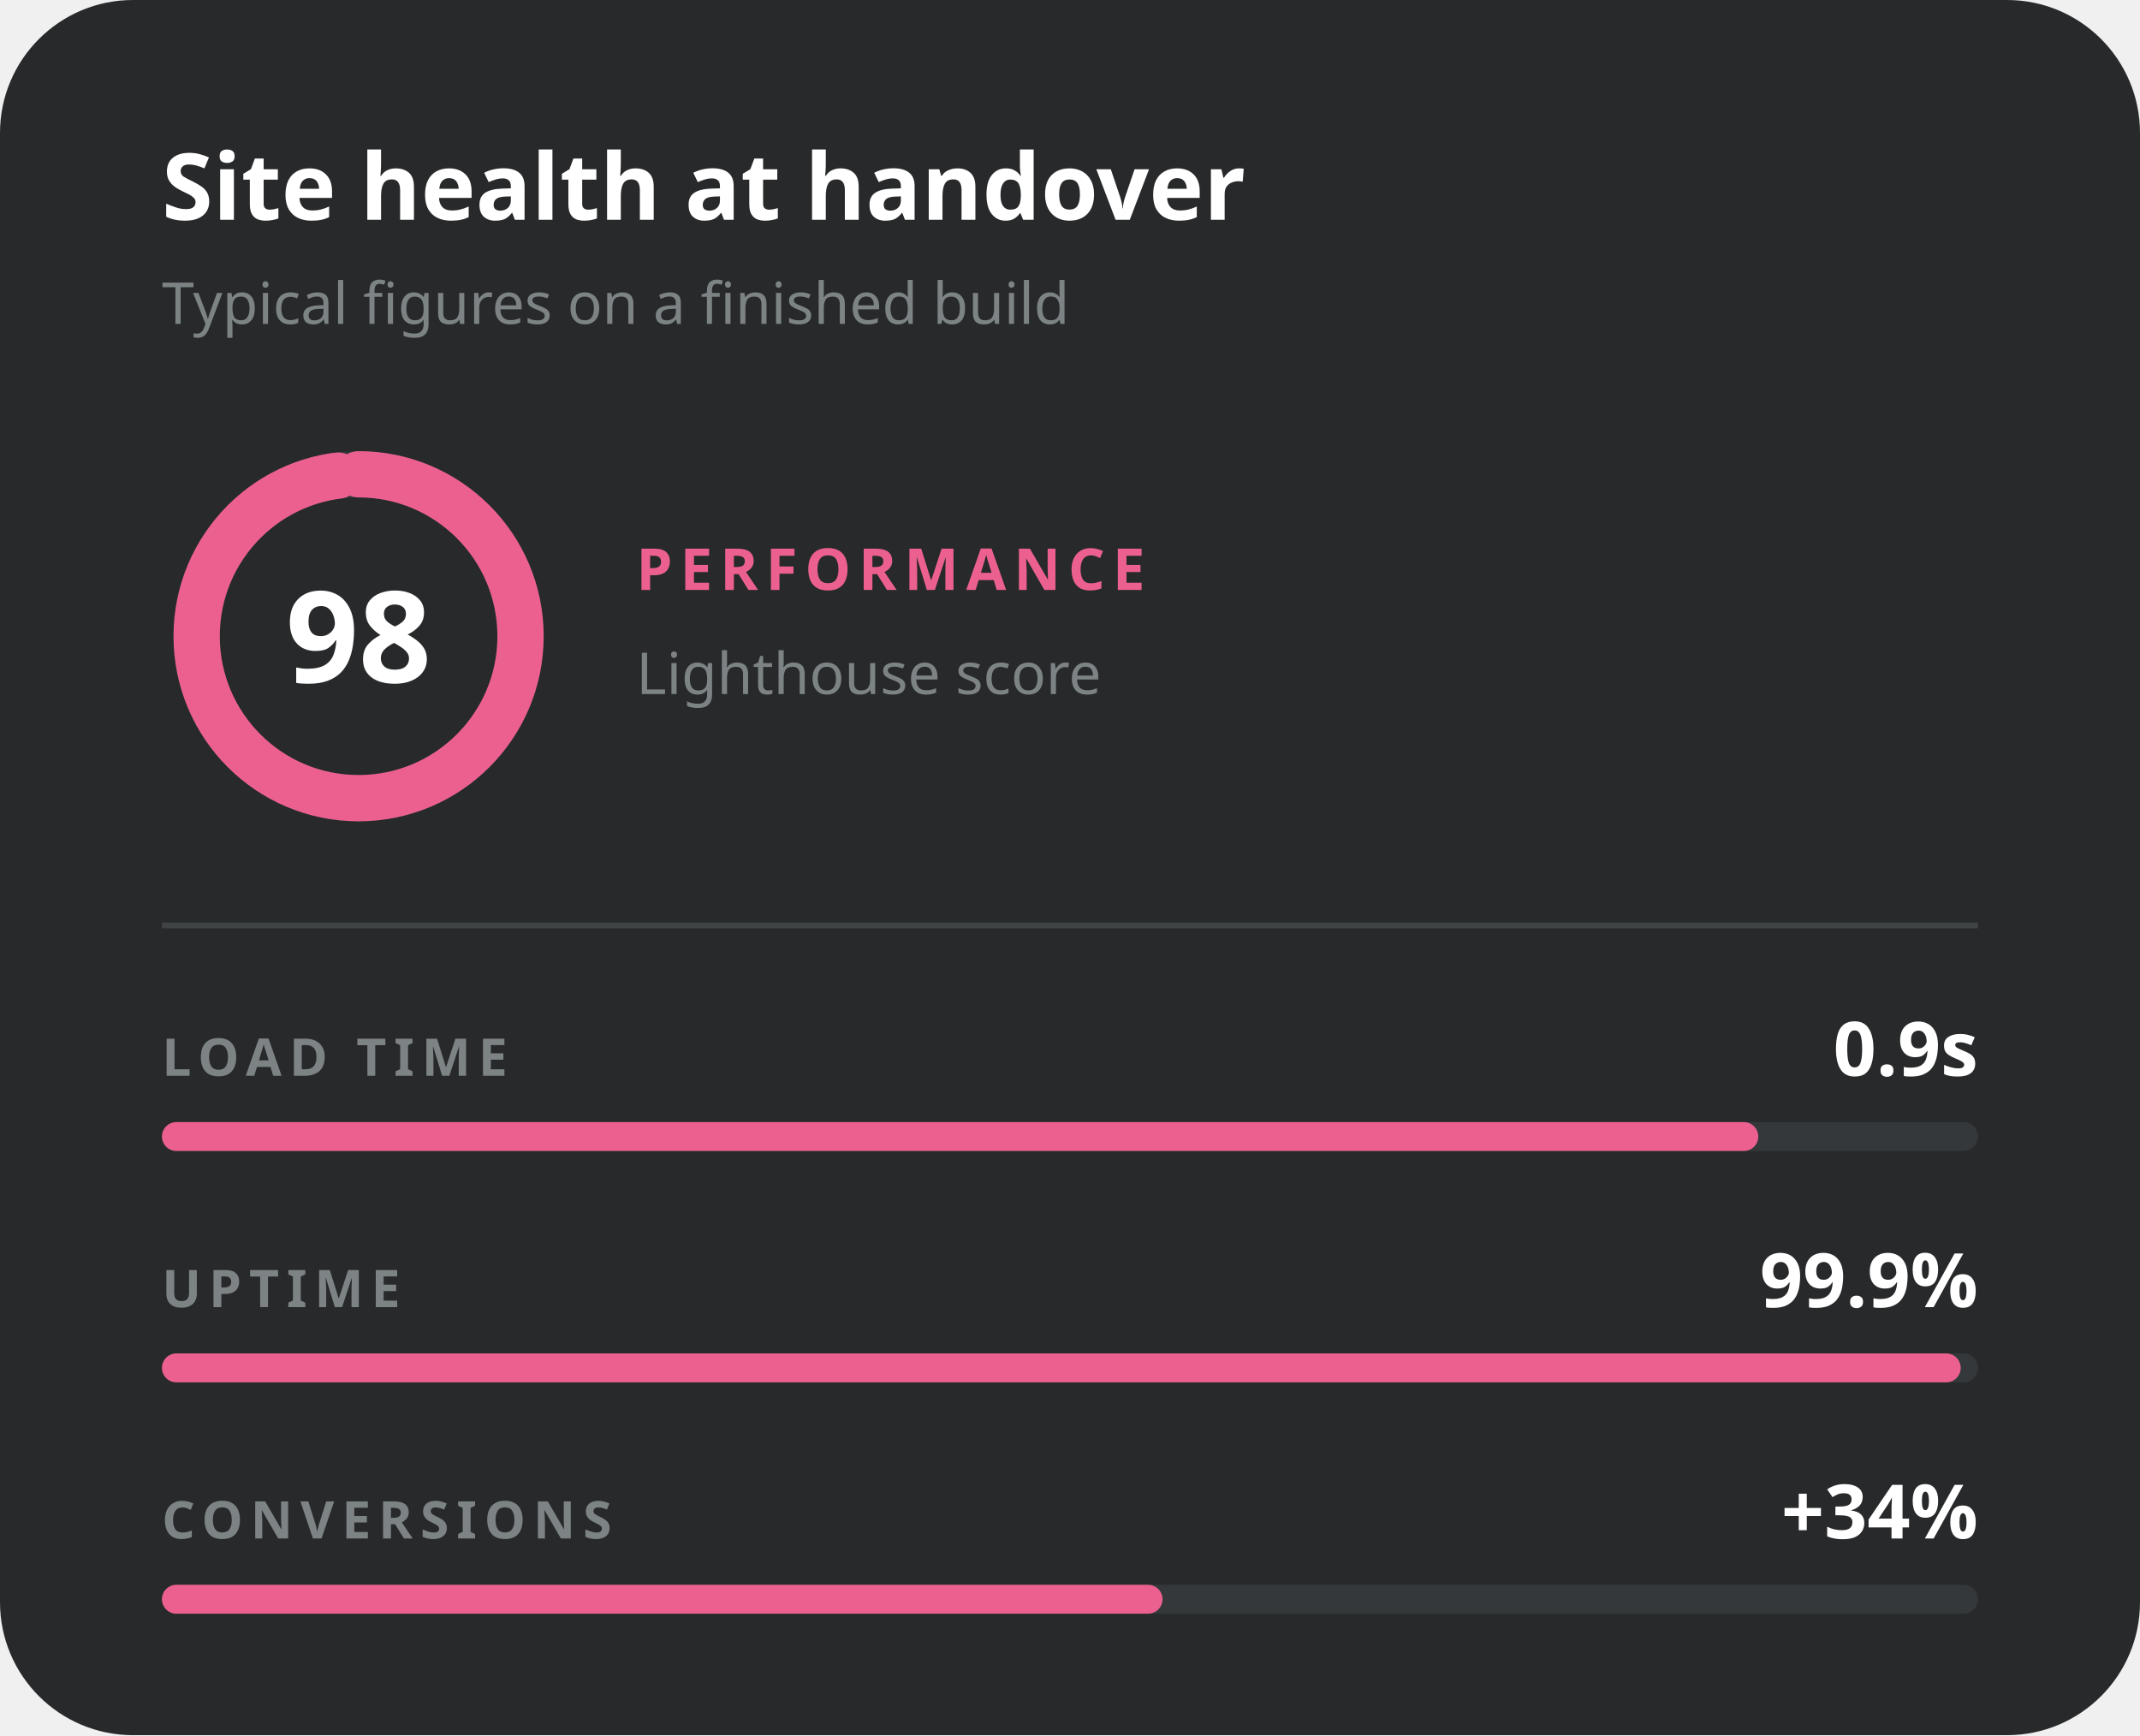
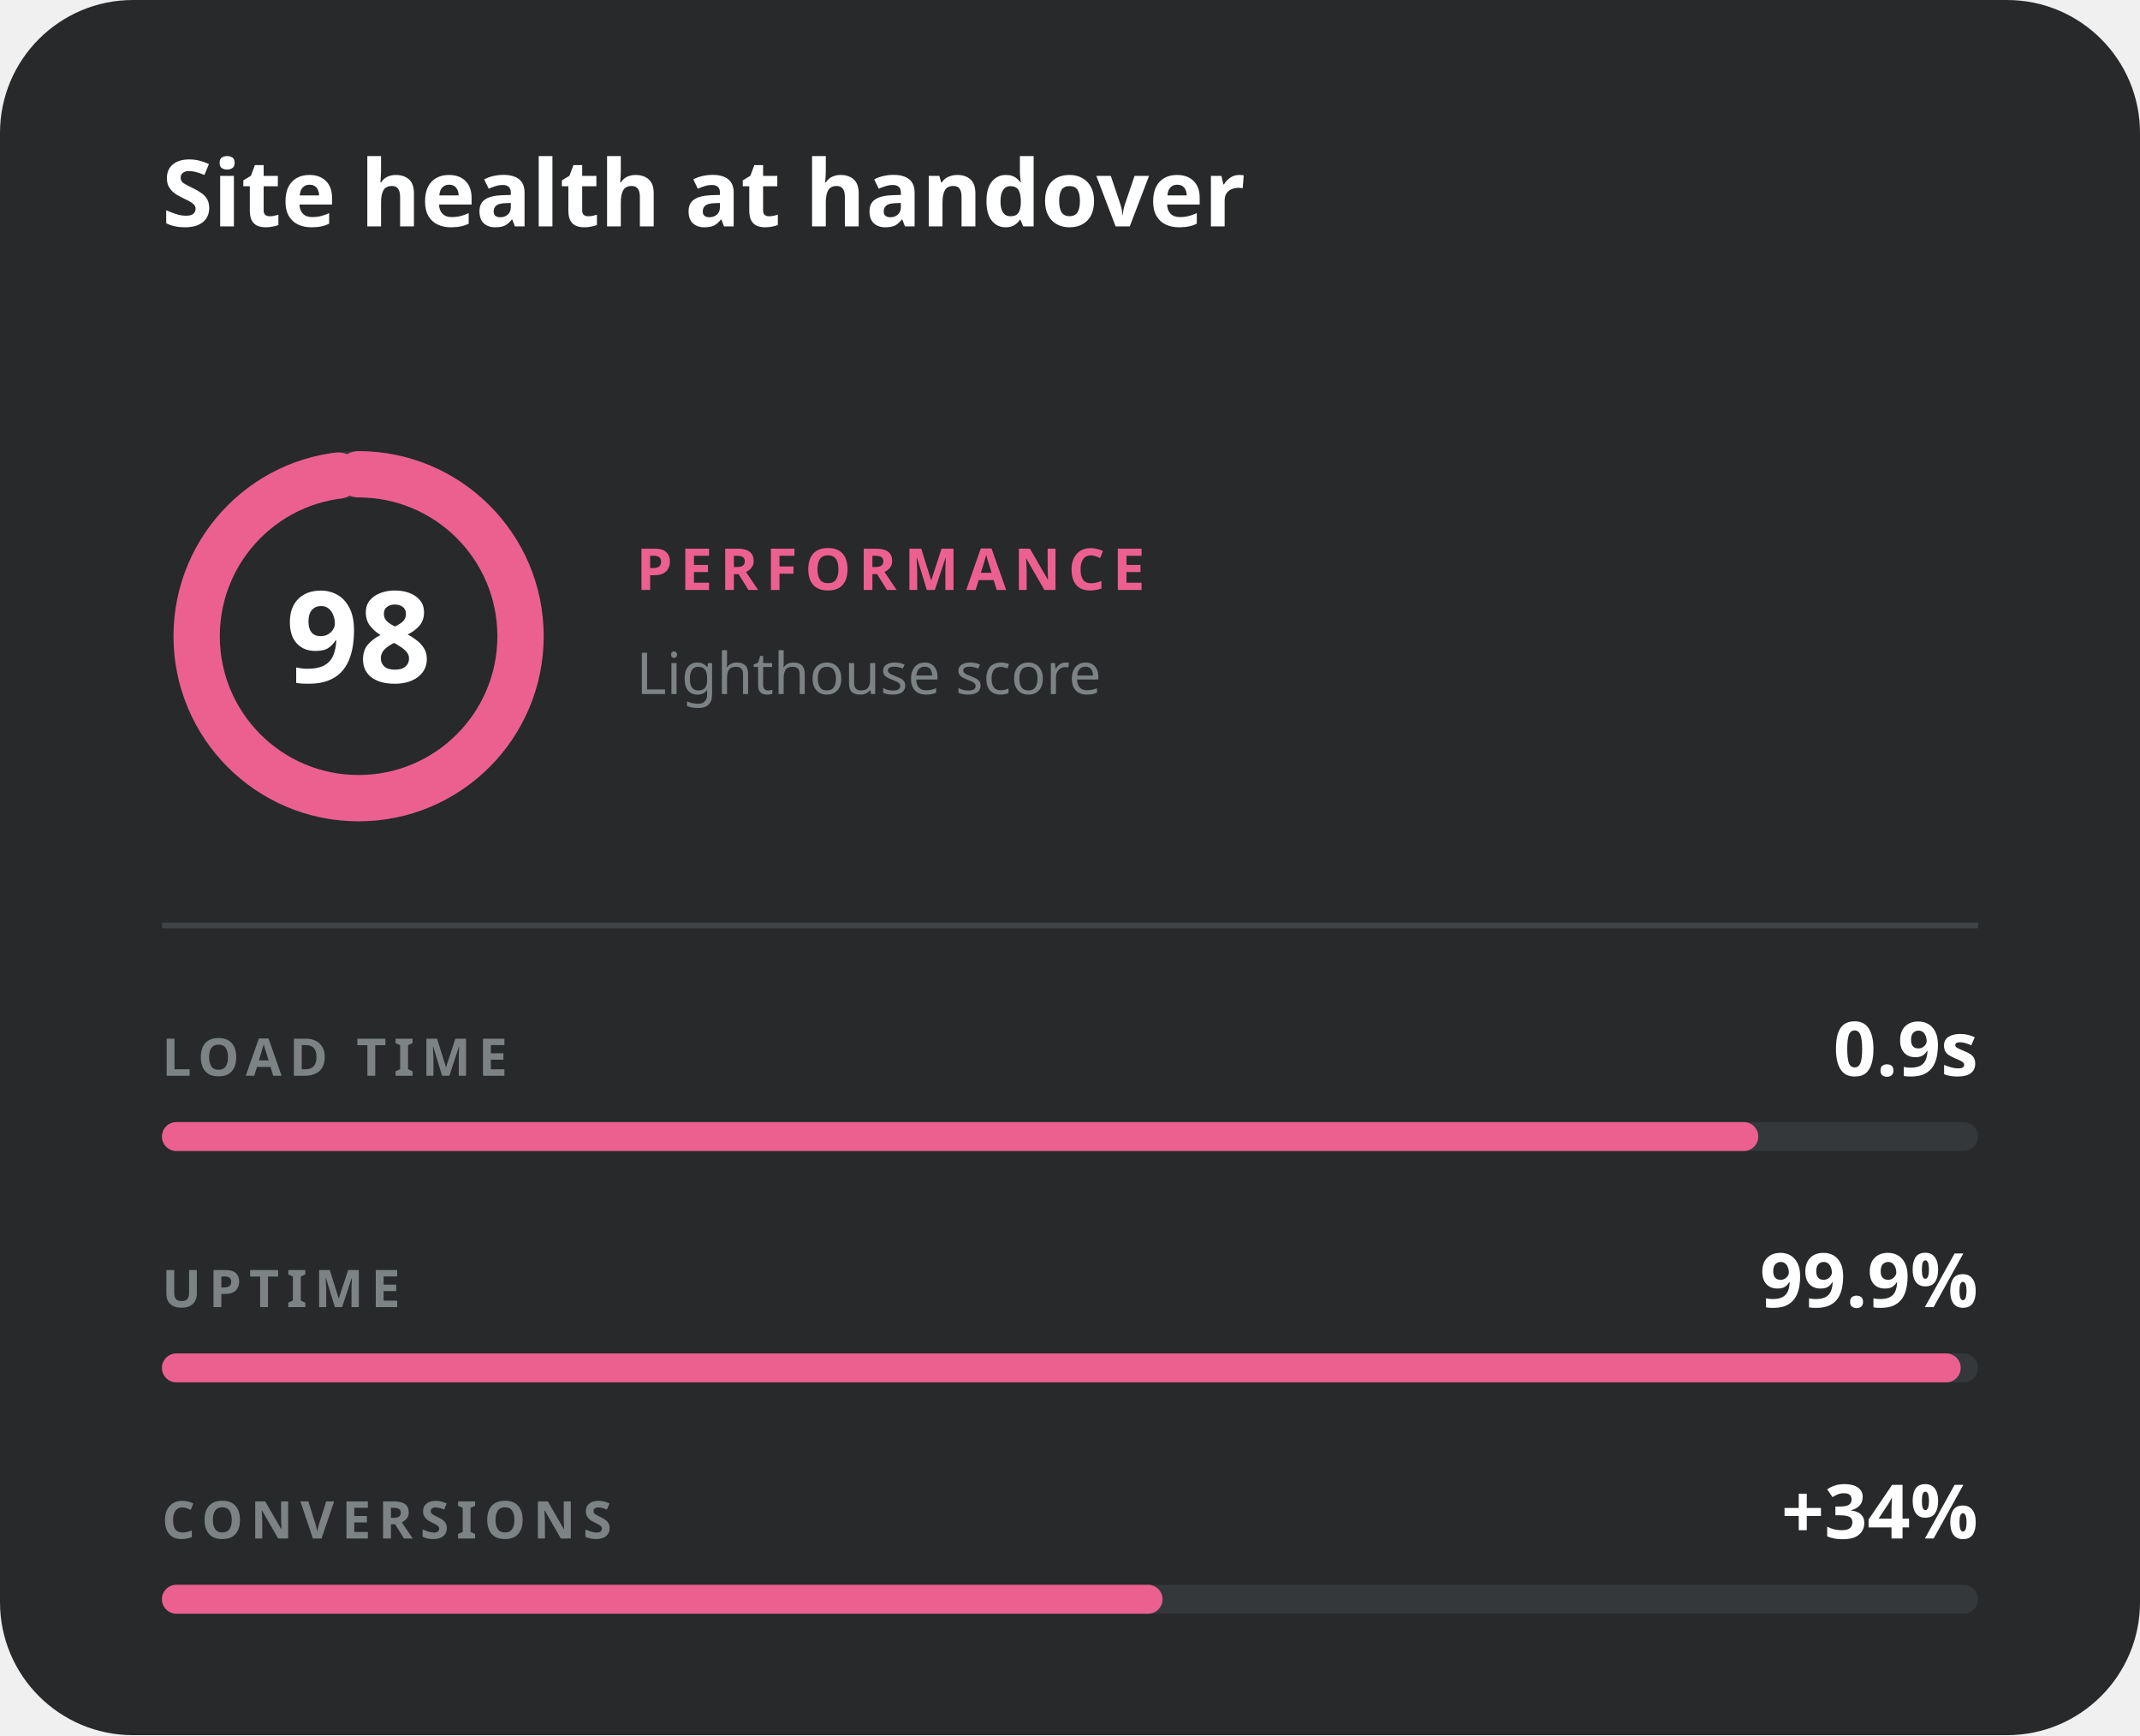
- <svg xmlns="http://www.w3.org/2000/svg" viewBox="0 0 370 300" width="370" height="300" role="img" aria-label="Illustrative site health figures at handover" font-family="Poppins, 'Century Gothic', Futura, 'Trebuchet MS', sans-serif">
-   <rect x="0" y="0" width="370" height="300" rx="23" fill="#27292a" />
-   <text x="28" y="38" fill="#ffffff" font-size="16" font-weight="700">Site health at handover</text>
-   <text x="28" y="56" fill="#7d8385" font-size="10">Typical figures on a finished build</text>
-   <circle cx="62" cy="110" r="28" fill="none" stroke="#34383a" stroke-width="8" />
-   <circle cx="62" cy="110" r="28" fill="none" stroke="#ec6090" stroke-width="8" stroke-linecap="round" stroke-dasharray="172.4 175.9" transform="rotate(-90 62 110)" />
-   <text x="62" y="118" font-size="22" font-weight="700" fill="#ffffff" text-anchor="middle">98</text>
-   <text x="110" y="102" font-size="10" font-weight="700" fill="#ec6090" letter-spacing="1.3">PERFORMANCE</text>
-   <text x="110" y="120" font-size="10" fill="#7d8385">Lighthouse score</text>
-   <line x1="28" y1="160" x2="342" y2="160" stroke="#3f4345" stroke-width="1" />
-   <text x="28" y="186" font-size="9" font-weight="600" fill="#7d8385" letter-spacing="1.3">LOAD TIME</text>
-   <text x="342" y="186" font-size="13" font-weight="700" fill="#ffffff" text-anchor="end">0.9s</text>
-   <rect x="28" y="194" width="314" height="5" rx="2.5" fill="#34383a" />
-   <rect x="28" y="194" width="276" height="5" rx="2.5" fill="#ec6090" />
-   <text x="28" y="226" font-size="9" font-weight="600" fill="#7d8385" letter-spacing="1.3">UPTIME</text>
-   <text x="342" y="226" font-size="13" font-weight="700" fill="#ffffff" text-anchor="end">99.9%</text>
-   <rect x="28" y="234" width="314" height="5" rx="2.5" fill="#34383a" />
-   <rect x="28" y="234" width="311" height="5" rx="2.5" fill="#ec6090" />
-   <text x="28" y="266" font-size="9" font-weight="600" fill="#7d8385" letter-spacing="1.3">CONVERSIONS</text>
-   <text x="342" y="266" font-size="13" font-weight="700" fill="#ffffff" text-anchor="end">+34%</text>
-   <rect x="28" y="274" width="314" height="5" rx="2.5" fill="#34383a" />
-   <rect x="28" y="274" width="173" height="5" rx="2.5" fill="#ec6090" />
+ <svg xmlns="http://www.w3.org/2000/svg" viewBox="0 0 370 300" width="370" height="300" role="img" aria-label="Illustrative site health figures at handover" font-family="Poppins, 'Century Gothic', Futura, 'Trebuchet MS', sans-serif" version="1.1" id="svg12">
+   <defs id="defs12" />
+   <rect x="0" y="0" width="370" height="300" rx="23" fill="#27292a" id="rect1" />
+   <text x="28" y="39.142" fill="#ffffff" font-size="16px" font-weight="700" id="text1">Site health at handover</text>
+   <circle cx="62" cy="110" r="28" fill="none" stroke="#34383a" stroke-width="8" id="circle2" />
+   <circle cx="62" cy="110" r="28" fill="none" stroke="#ec6090" stroke-width="8" stroke-linecap="round" stroke-dasharray="172.4 175.9" transform="rotate(-90 62 110)" id="circle3" />
+   <text x="62" y="118" font-size="22" font-weight="700" fill="#ffffff" text-anchor="middle" id="text3">98</text>
+   <text x="110" y="102" font-size="10" font-weight="700" fill="#ec6090" letter-spacing="1.3" id="text4">PERFORMANCE</text>
+   <text x="110" y="120" font-size="10" fill="#7d8385" id="text5">Lighthouse score</text>
+   <line x1="28" y1="160" x2="342" y2="160" stroke="#3f4345" stroke-width="1" id="line5" />
+   <text x="28" y="186" font-size="9" font-weight="600" fill="#7d8385" letter-spacing="1.3" id="text6">LOAD TIME</text>
+   <text x="342" y="186" font-size="13" font-weight="700" fill="#ffffff" text-anchor="end" id="text7">0.9s</text>
+   <rect x="28" y="194" width="314" height="5" rx="2.5" fill="#34383a" id="rect7" />
+   <rect x="28" y="194" width="276" height="5" rx="2.5" fill="#ec6090" id="rect8" />
+   <text x="28" y="226" font-size="9" font-weight="600" fill="#7d8385" letter-spacing="1.3" id="text8">UPTIME</text>
+   <text x="342" y="226" font-size="13" font-weight="700" fill="#ffffff" text-anchor="end" id="text9">99.9%</text>
+   <rect x="28" y="234" width="314" height="5" rx="2.5" fill="#34383a" id="rect9" />
+   <rect x="28" y="234" width="311" height="5" rx="2.5" fill="#ec6090" id="rect10" />
+   <text x="28" y="266" font-size="9" font-weight="600" fill="#7d8385" letter-spacing="1.3" id="text10">CONVERSIONS</text>
+   <text x="342" y="266" font-size="13" font-weight="700" fill="#ffffff" text-anchor="end" id="text11">+34%</text>
+   <rect x="28" y="274" width="314" height="5" rx="2.5" fill="#34383a" id="rect11" />
+   <rect x="28" y="274" width="173" height="5" rx="2.5" fill="#ec6090" id="rect12" />
</svg>
